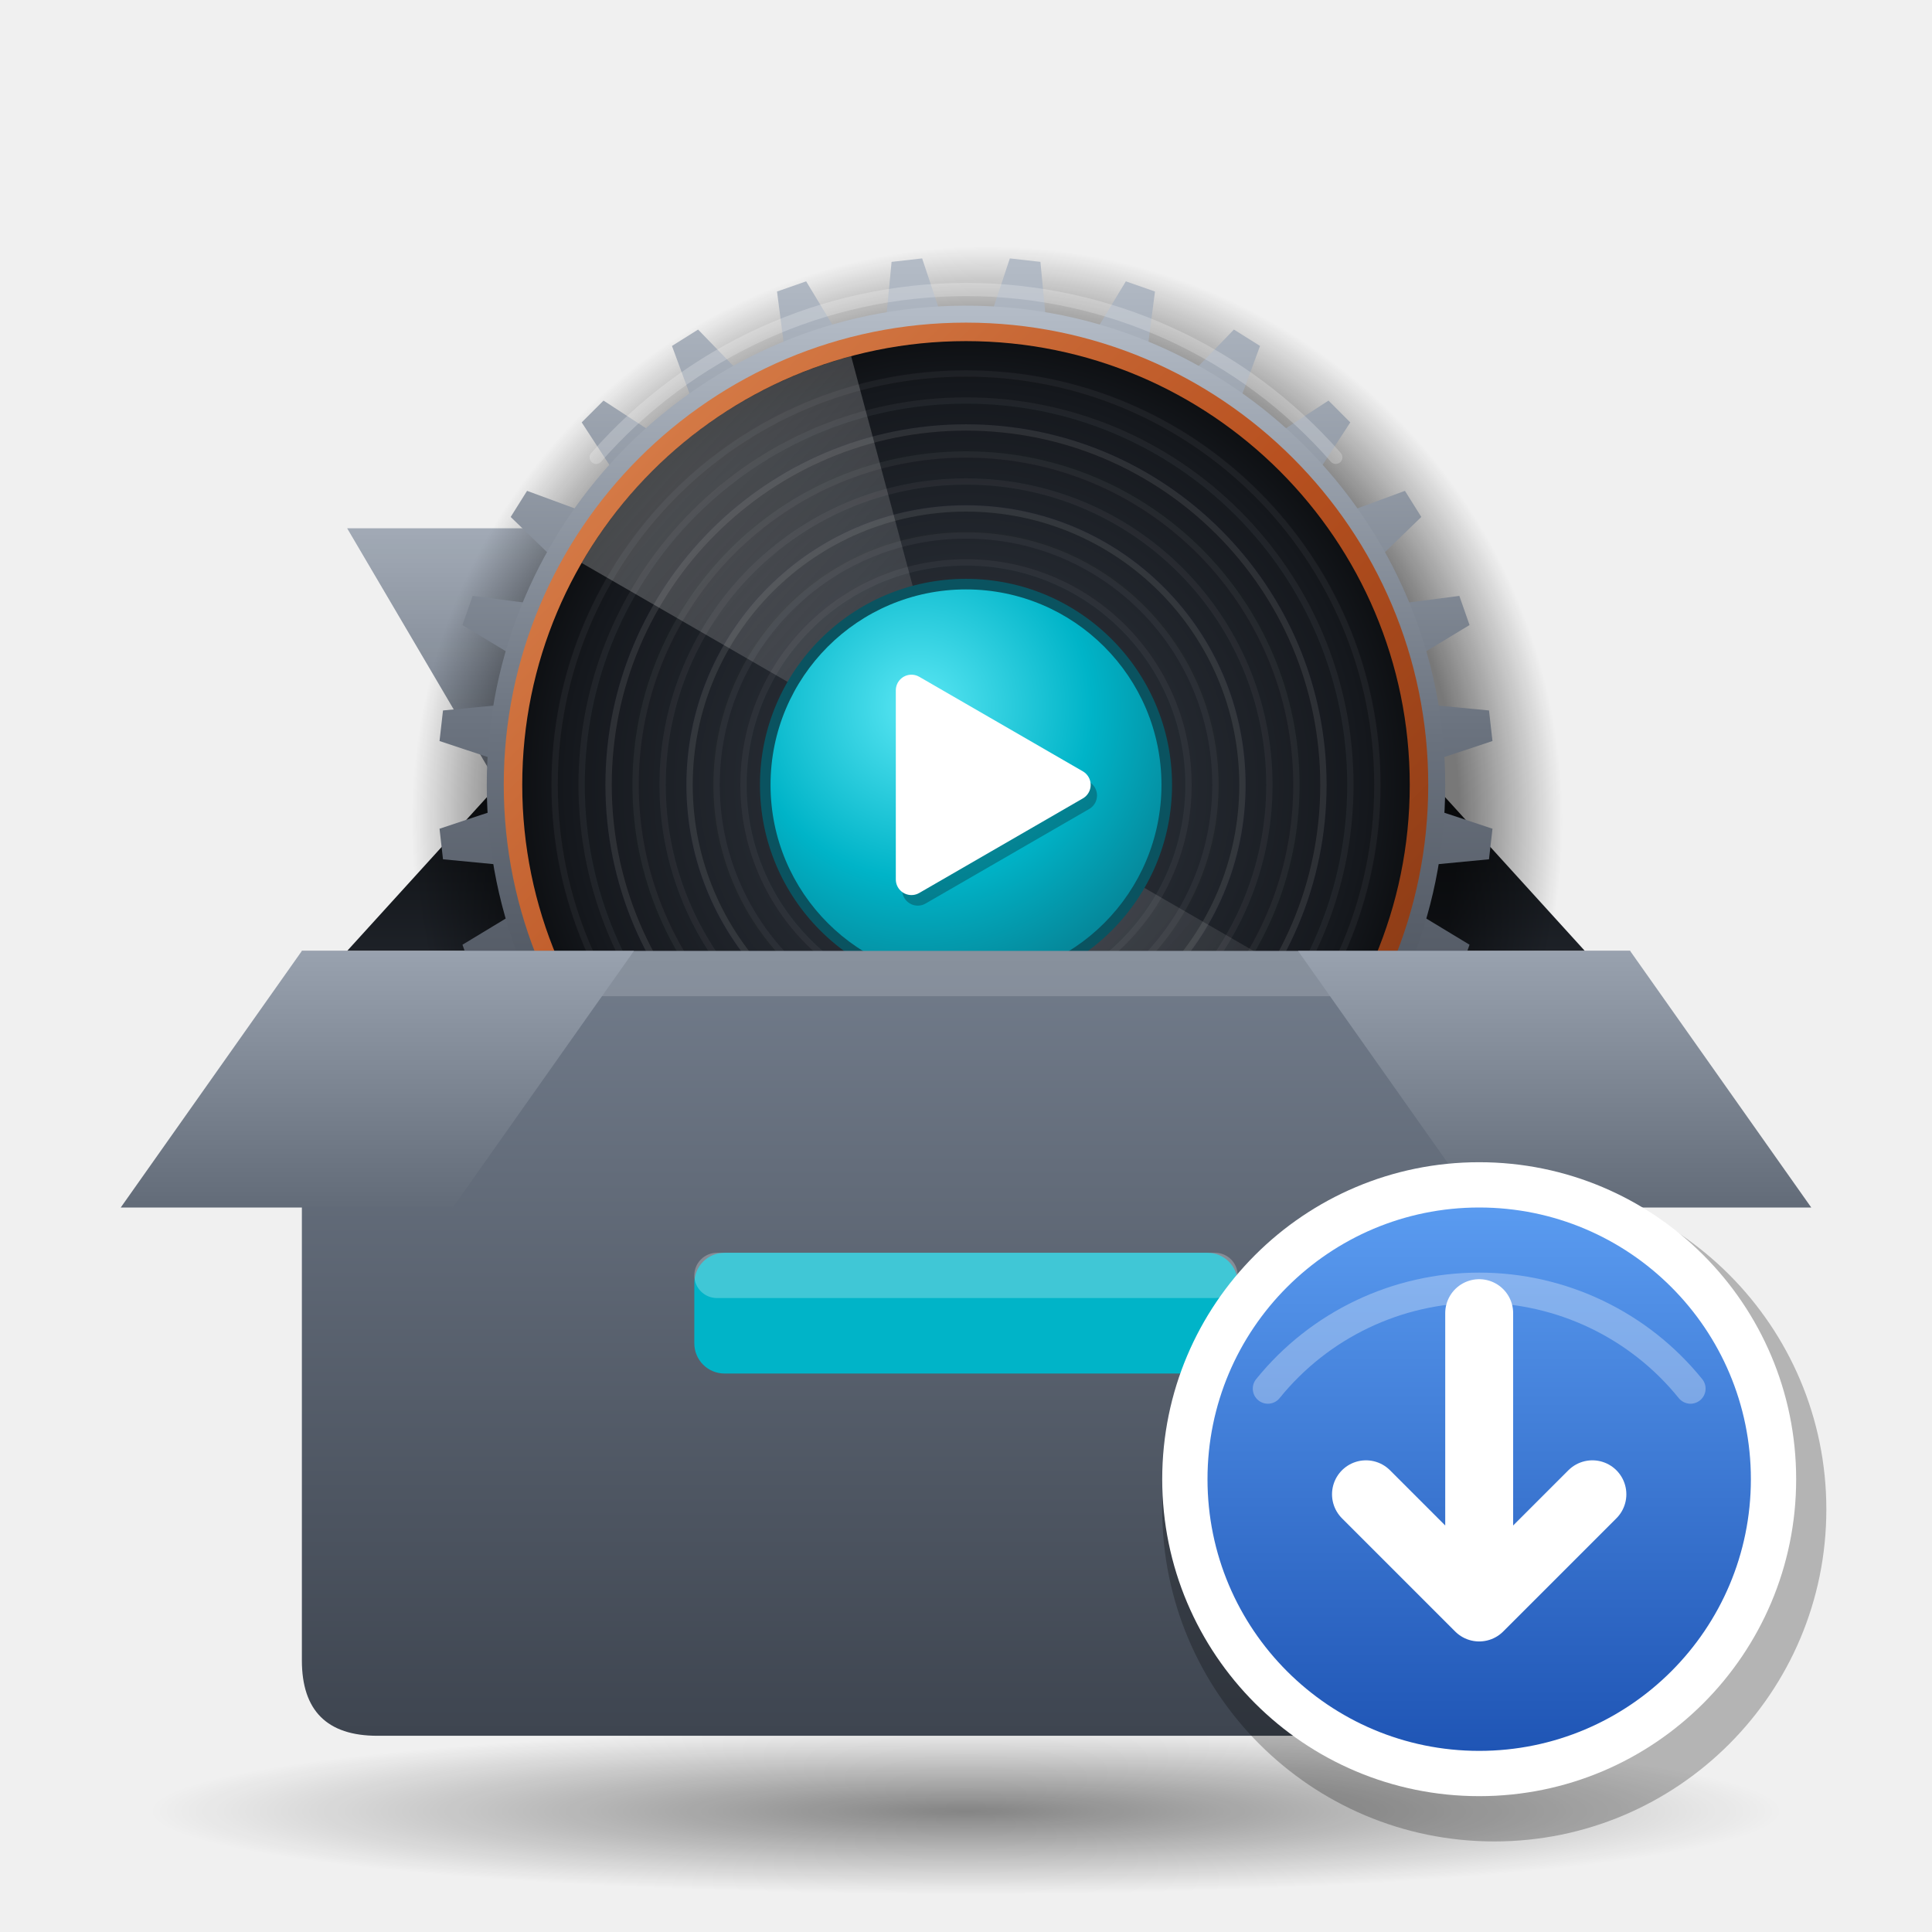
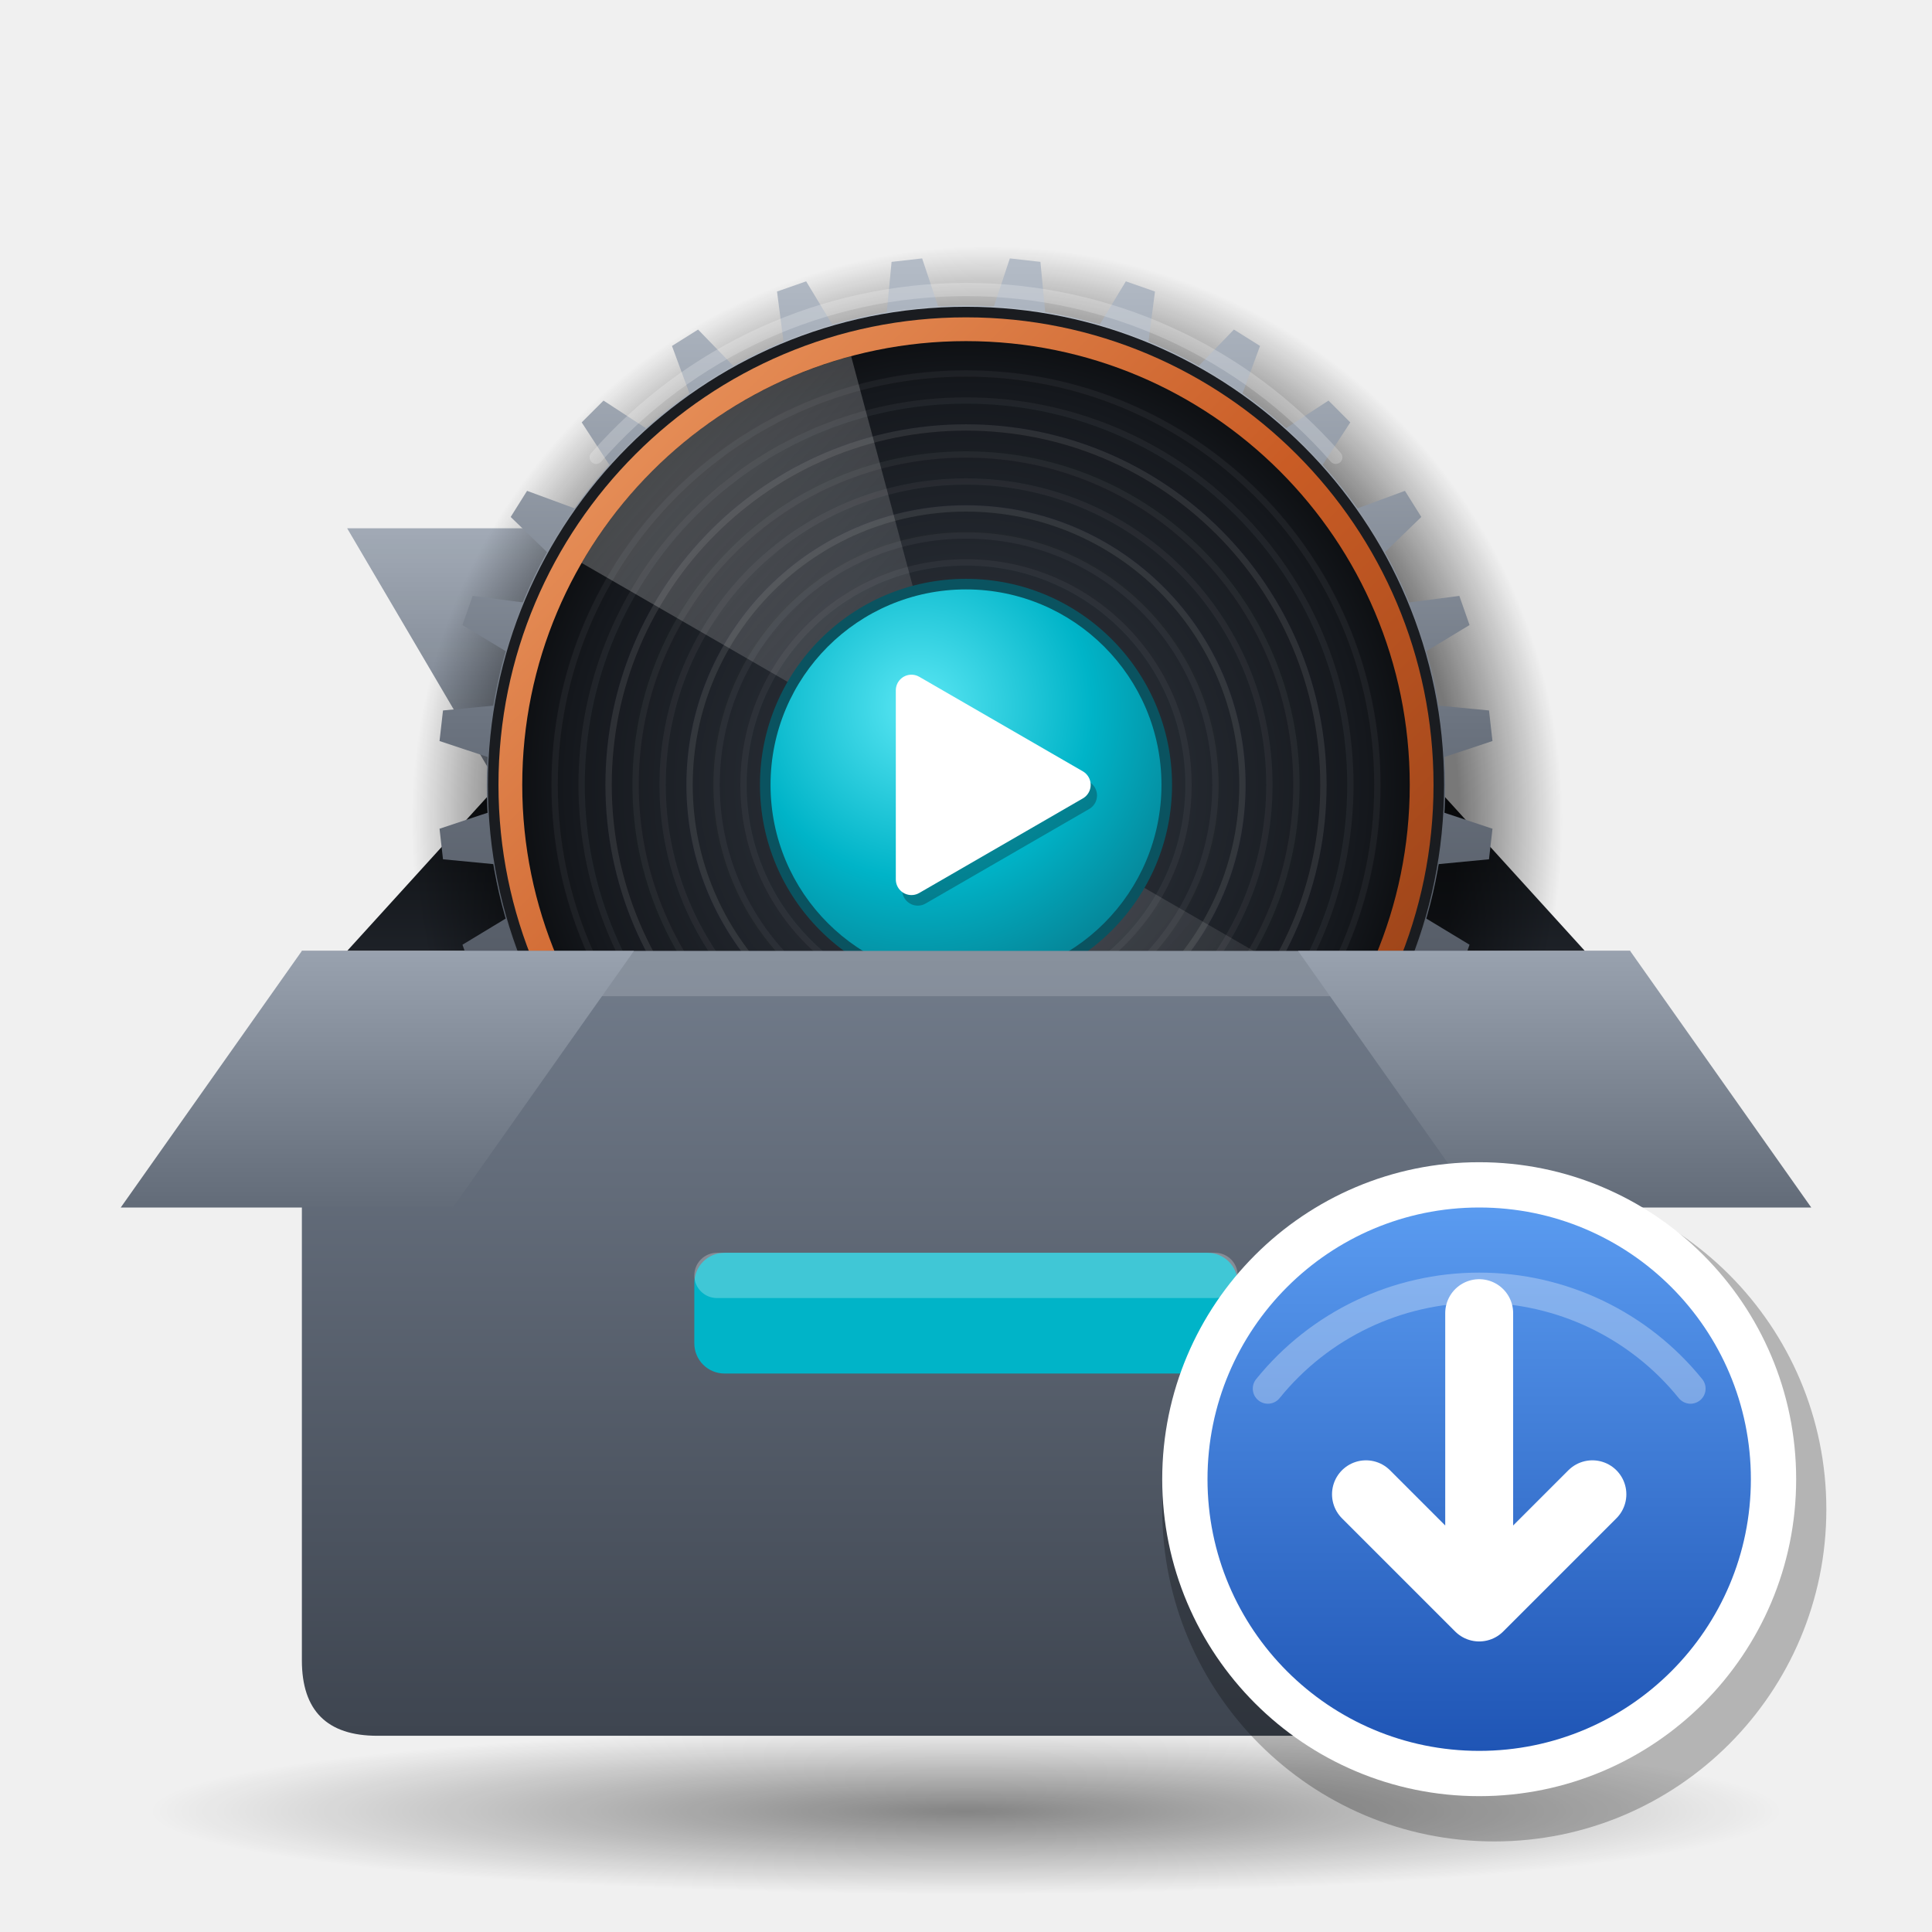
<svg xmlns="http://www.w3.org/2000/svg" width="256" height="256" viewBox="0 0 256 256">
  <defs>
    <linearGradient id="gm" x1="0" y1="0" x2="0" y2="1">
      <stop offset="0" stop-color="#B4BCC7" />
      <stop offset=".45" stop-color="#6A727E" />
      <stop offset="1" stop-color="#363B44" />
    </linearGradient>
    <radialGradient id="vin" cx=".5" cy=".5" r=".5">
      <stop offset=".3" stop-color="#2A2F37" />
      <stop offset=".9" stop-color="#15181D" />
      <stop offset="1" stop-color="#0E1013" />
    </radialGradient>
    <linearGradient id="cu" x1="0" y1="0" x2="1" y2="1">
-       <stop offset="0" stop-color="#E08A55" />
-       <stop offset=".5" stop-color="#B7501F" />
-       <stop offset="1" stop-color="#7A3312" />
+       <stop offset="0" stop-color="#F0A06A" />
+       <stop offset=".5" stop-color="#C95C25" />
+       <stop offset="1" stop-color="#8A3A14" />
+     </linearGradient>
+     <linearGradient id="cus" x1="0" y1="0" x2="1" y2="1">
+       <stop offset="0" stop-color="#FFB27A" />
+       <stop offset=".5" stop-color="#E06A2C" />
+       <stop offset="1" stop-color="#A8461A" />
    </linearGradient>
    <radialGradient id="lab" cx=".38" cy=".3" r=".8">
      <stop offset="0" stop-color="#5BE7F4" />
      <stop offset=".55" stop-color="#00B4C8" />
      <stop offset="1" stop-color="#077D8F" />
    </radialGradient>
    <linearGradient id="sheen" x1="0" y1="0" x2="1" y2="1">
      <stop offset="0" stop-color="#fff" stop-opacity=".30" />
      <stop offset="1" stop-color="#fff" stop-opacity=".04" />
    </linearGradient>
    <radialGradient id="sh" cx=".5" cy=".5" r=".5">
      <stop offset="0" stop-color="#000" stop-opacity=".45" />
      <stop offset="1" stop-color="#000" stop-opacity="0" />
    </radialGradient>
    <radialGradient id="dsh" cx=".5" cy=".5" r=".5">
      <stop offset=".82" stop-color="#000" stop-opacity=".5" />
      <stop offset="1" stop-color="#000" stop-opacity="0" />
    </radialGradient>
    <linearGradient id="bf" x1="0" y1="0" x2="0" y2="1">
      <stop offset="0" stop-color="#727C8B" />
      <stop offset="1" stop-color="#3E4550" />
    </linearGradient>
    <linearGradient id="bfl" x1="0" y1="0" x2="0" y2="1">
      <stop offset="0" stop-color="#99A2AF" />
      <stop offset="1" stop-color="#626B78" />
    </linearGradient>
    <linearGradient id="bin" x1="0" y1="0" x2="0" y2="1">
      <stop offset="0" stop-color="#0D0F12" />
      <stop offset="1" stop-color="#1D2127" />
    </linearGradient>
    <linearGradient id="bdb" x1="0" y1="0" x2="0" y2="1">
      <stop offset="0" stop-color="#5A9BF0" />
      <stop offset="1" stop-color="#1F55B5" />
    </linearGradient>
    <linearGradient id="bdr" x1="0" y1="0" x2="0" y2="1">
      <stop offset="0" stop-color="#F0646A" />
      <stop offset="1" stop-color="#B3262C" />
    </linearGradient>
  </defs>
  <ellipse cx="128" cy="240" rx="108" ry="11" fill="url(#sh)" />
  <path d="M46,126 L66,104 L190,104 L210,126Z" fill="url(#bin)" />
  <path d="M66,104 L46,70 L166,70 L190,104Z" fill="url(#bfl)" opacity=".9" />
  <g>
    <circle cx="130.8" cy="108.9" r="77" fill="url(#dsh)" />
    <path d="M131.53,41.1 L133.81,34.24 L137.86,34.7 L138.55,41.89 L145.44,43.46 L149.18,37.28 L153.04,38.63 L152.11,45.8 L158.47,48.86 L163.5,43.67 L166.96,45.84 L164.46,52.62 L169.98,57.02 L176.03,53.08 L178.92,55.97 L174.98,62.02 L179.38,67.54 L186.16,65.04 L188.33,68.5 L183.14,73.53 L186.2,79.89 L193.37,78.96 L194.72,82.82 L188.54,86.56 L190.11,93.45 L197.3,94.14 L197.76,98.19 L190.9,100.47 L190.9,107.53 L197.76,109.81 L197.3,113.86 L190.11,114.55 L188.54,121.44 L194.72,125.18 L193.37,129.04 L186.2,128.11 L183.14,134.47 L188.33,139.5 L186.16,142.96 L179.38,140.46 L174.98,145.98 L178.92,152.03 L176.03,154.92 L169.98,150.98 L164.46,155.38 L166.96,162.16 L163.5,164.33 L158.47,159.14 L152.11,162.2 L153.04,169.37 L149.18,170.72 L145.44,164.54 L138.55,166.11 L137.86,173.3 L133.81,173.76 L131.53,166.9 L124.47,166.9 L122.19,173.76 L118.14,173.3 L117.45,166.11 L110.56,164.54 L106.82,170.72 L102.96,169.37 L103.89,162.2 L97.53,159.14 L92.5,164.33 L89.04,162.16 L91.54,155.38 L86.02,150.98 L79.97,154.92 L77.08,152.03 L81.02,145.98 L76.62,140.46 L69.84,142.96 L67.67,139.5 L72.86,134.47 L69.8,128.11 L62.63,129.04 L61.28,125.18 L67.46,121.44 L65.89,114.55 L58.7,113.86 L58.24,109.81 L65.1,107.53 L65.1,100.47 L58.24,98.19 L58.7,94.14 L65.89,93.45 L67.46,86.56 L61.28,82.82 L62.63,78.96 L69.8,79.89 L72.86,73.53 L67.67,68.5 L69.84,65.04 L76.62,67.54 L81.02,62.02 L77.08,55.97 L79.97,53.08 L86.02,57.02 L91.54,52.62 L89.04,45.84 L92.5,43.67 L97.53,48.86 L103.89,45.8 L102.96,38.63 L106.82,37.28 L110.56,43.46 L117.45,41.89 L118.14,34.7 L122.19,34.24 L124.47,41.1Z" fill="url(#gm)" />
    <circle cx="128" cy="104" r="63.5" fill="url(#gm)" />
-     <circle cx="128" cy="104" r="61.25" fill="url(#cu)" />
+     <circle cx="128" cy="104" r="63.35" fill="#1A1C20" />
+     <circle cx="128" cy="104" r="61.95" fill="url(#cu)" />
    <circle cx="128" cy="104" r="58.8" fill="url(#vin)" />
    <circle cx="128" cy="104" r="29.48" fill="none" stroke="#fff" stroke-opacity="0.05" stroke-width="0.84" />
    <circle cx="128" cy="104" r="33.05" fill="none" stroke="#fff" stroke-opacity="0.05" stroke-width="0.84" />
    <circle cx="128" cy="104" r="36.63" fill="none" stroke="#fff" stroke-opacity="0.09" stroke-width="0.84" />
    <circle cx="128" cy="104" r="40.2" fill="none" stroke="#fff" stroke-opacity="0.05" stroke-width="0.84" />
    <circle cx="128" cy="104" r="43.78" fill="none" stroke="#fff" stroke-opacity="0.05" stroke-width="0.84" />
    <circle cx="128" cy="104" r="47.36" fill="none" stroke="#fff" stroke-opacity="0.09" stroke-width="0.84" />
    <circle cx="128" cy="104" r="50.93" fill="none" stroke="#fff" stroke-opacity="0.05" stroke-width="0.84" />
    <circle cx="128" cy="104" r="54.51" fill="none" stroke="#fff" stroke-opacity="0.05" stroke-width="0.84" />
    <clipPath id="bc">
      <circle cx="128" cy="104" r="58.8" />
    </clipPath>
    <g clip-path="url(#bc)" fill="url(#sheen)">
      <path d="M128,104 L77.08,74.6 A58.8,58.8 0 0 1 112.78,47.2Z" />
      <path d="M128,104 L178.92,133.4 A58.8,58.8 0 0 1 143.22,160.8Z" opacity=".55" />
    </g>
    <circle cx="128" cy="104" r="27.3" fill="#0A5360" />
    <circle cx="128" cy="104" r="25.9" fill="url(#lab)" />
    <path d="M120.77,91.47 L142.45,104 L120.77,116.53Z" transform="translate(0.84,1.4)" fill="#064652" opacity=".45" stroke="#064652" stroke-width="4.14" stroke-linejoin="round" />
    <path d="M120.77,91.47 L142.45,104 L120.77,116.53Z" fill="#fff" stroke="#fff" stroke-width="4.14" stroke-linejoin="round" />
    <path d="M79,60.6 A65.1,65.1 0 0 1 177,60.6" fill="none" stroke="#fff" stroke-opacity=".22" stroke-width="1.75" stroke-linecap="round" />
  </g>
  <path d="M40,126 L216,126 L216,220 Q216,230 206,230 L50,230 Q40,230 40,220Z" fill="url(#bf)" />
  <path d="M40,126 L216,126 L216,132 L40,132Z" fill="#fff" opacity=".16" />
  <path d="M40,126 L16,160 L60,160 L84,126Z" fill="url(#bfl)" />
  <path d="M216,126 L240,160 L196,160 L172,126Z" fill="url(#bfl)" />
  <rect x="92" y="166" width="72" height="16" rx="4" fill="#00B4C8" />
  <rect x="92" y="166" width="72" height="6" rx="3" fill="#fff" opacity=".25" />
  <circle cx="198" cy="200" r="44" fill="#000" opacity=".25" />
  <circle cx="196" cy="196" r="42" fill="#fff" />
  <circle cx="196" cy="196" r="36" fill="url(#bdb)" />
  <path d="M168,184 A36,36 0 0 1 224,184" fill="none" stroke="#fff" stroke-opacity=".3" stroke-width="4" stroke-linecap="round" />
  <path d="M196,174 L196,212 M181,198 L196,213 L211,198" fill="none" stroke="#fff" stroke-width="9" stroke-linecap="round" stroke-linejoin="round" />
</svg>
